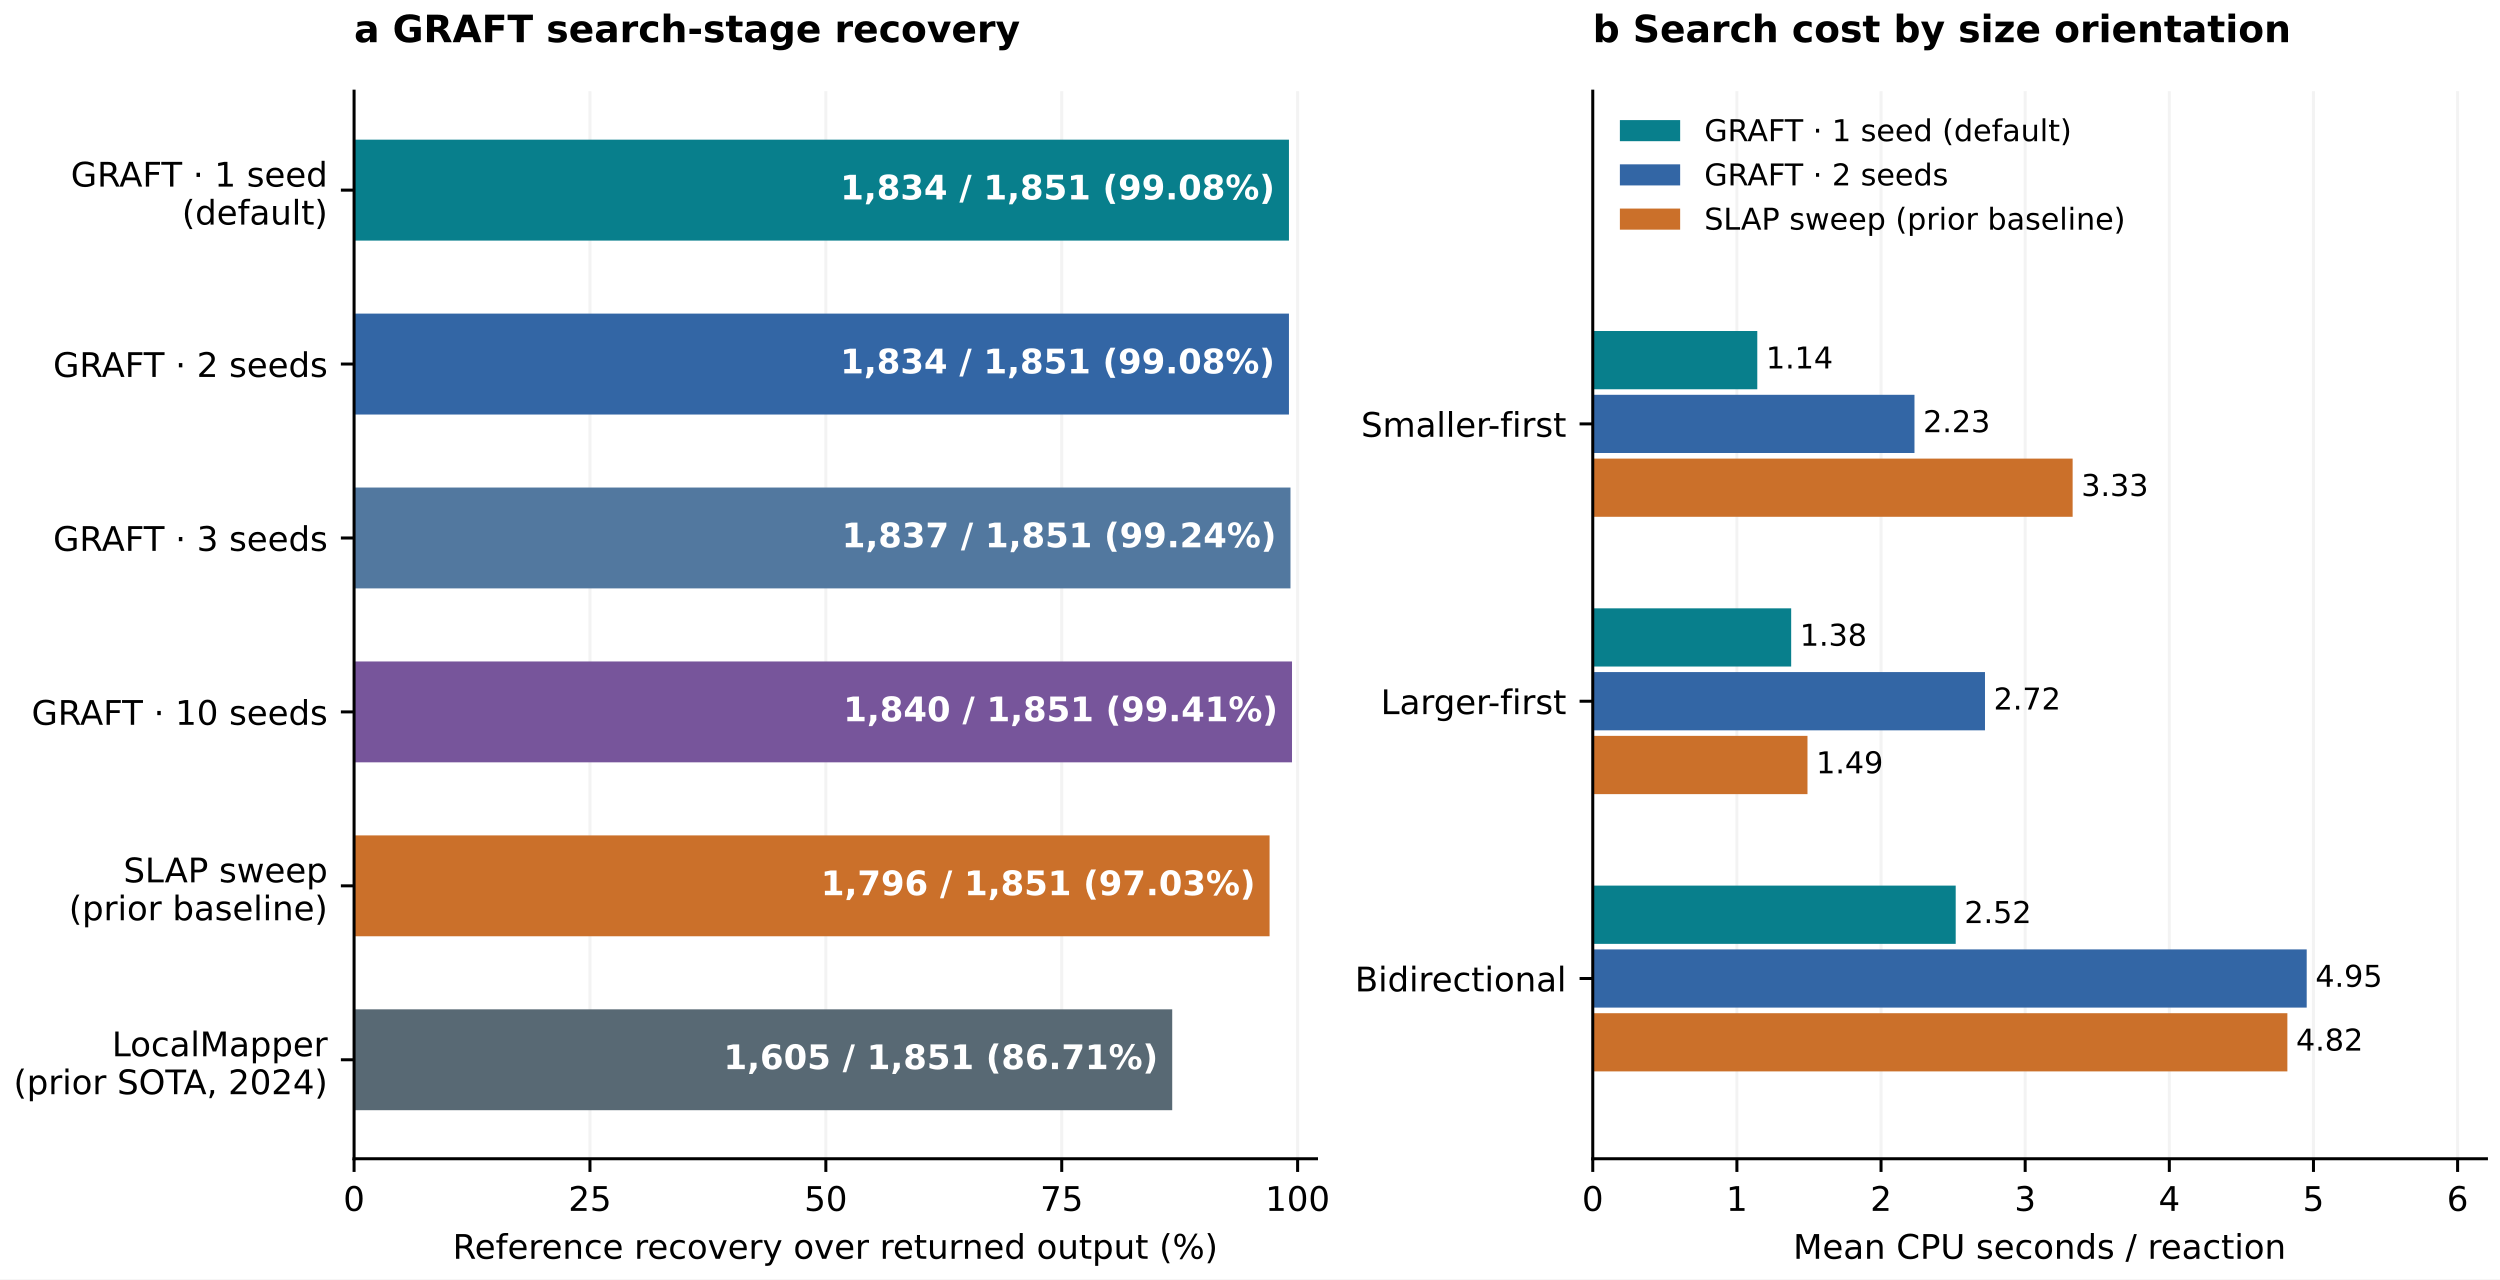
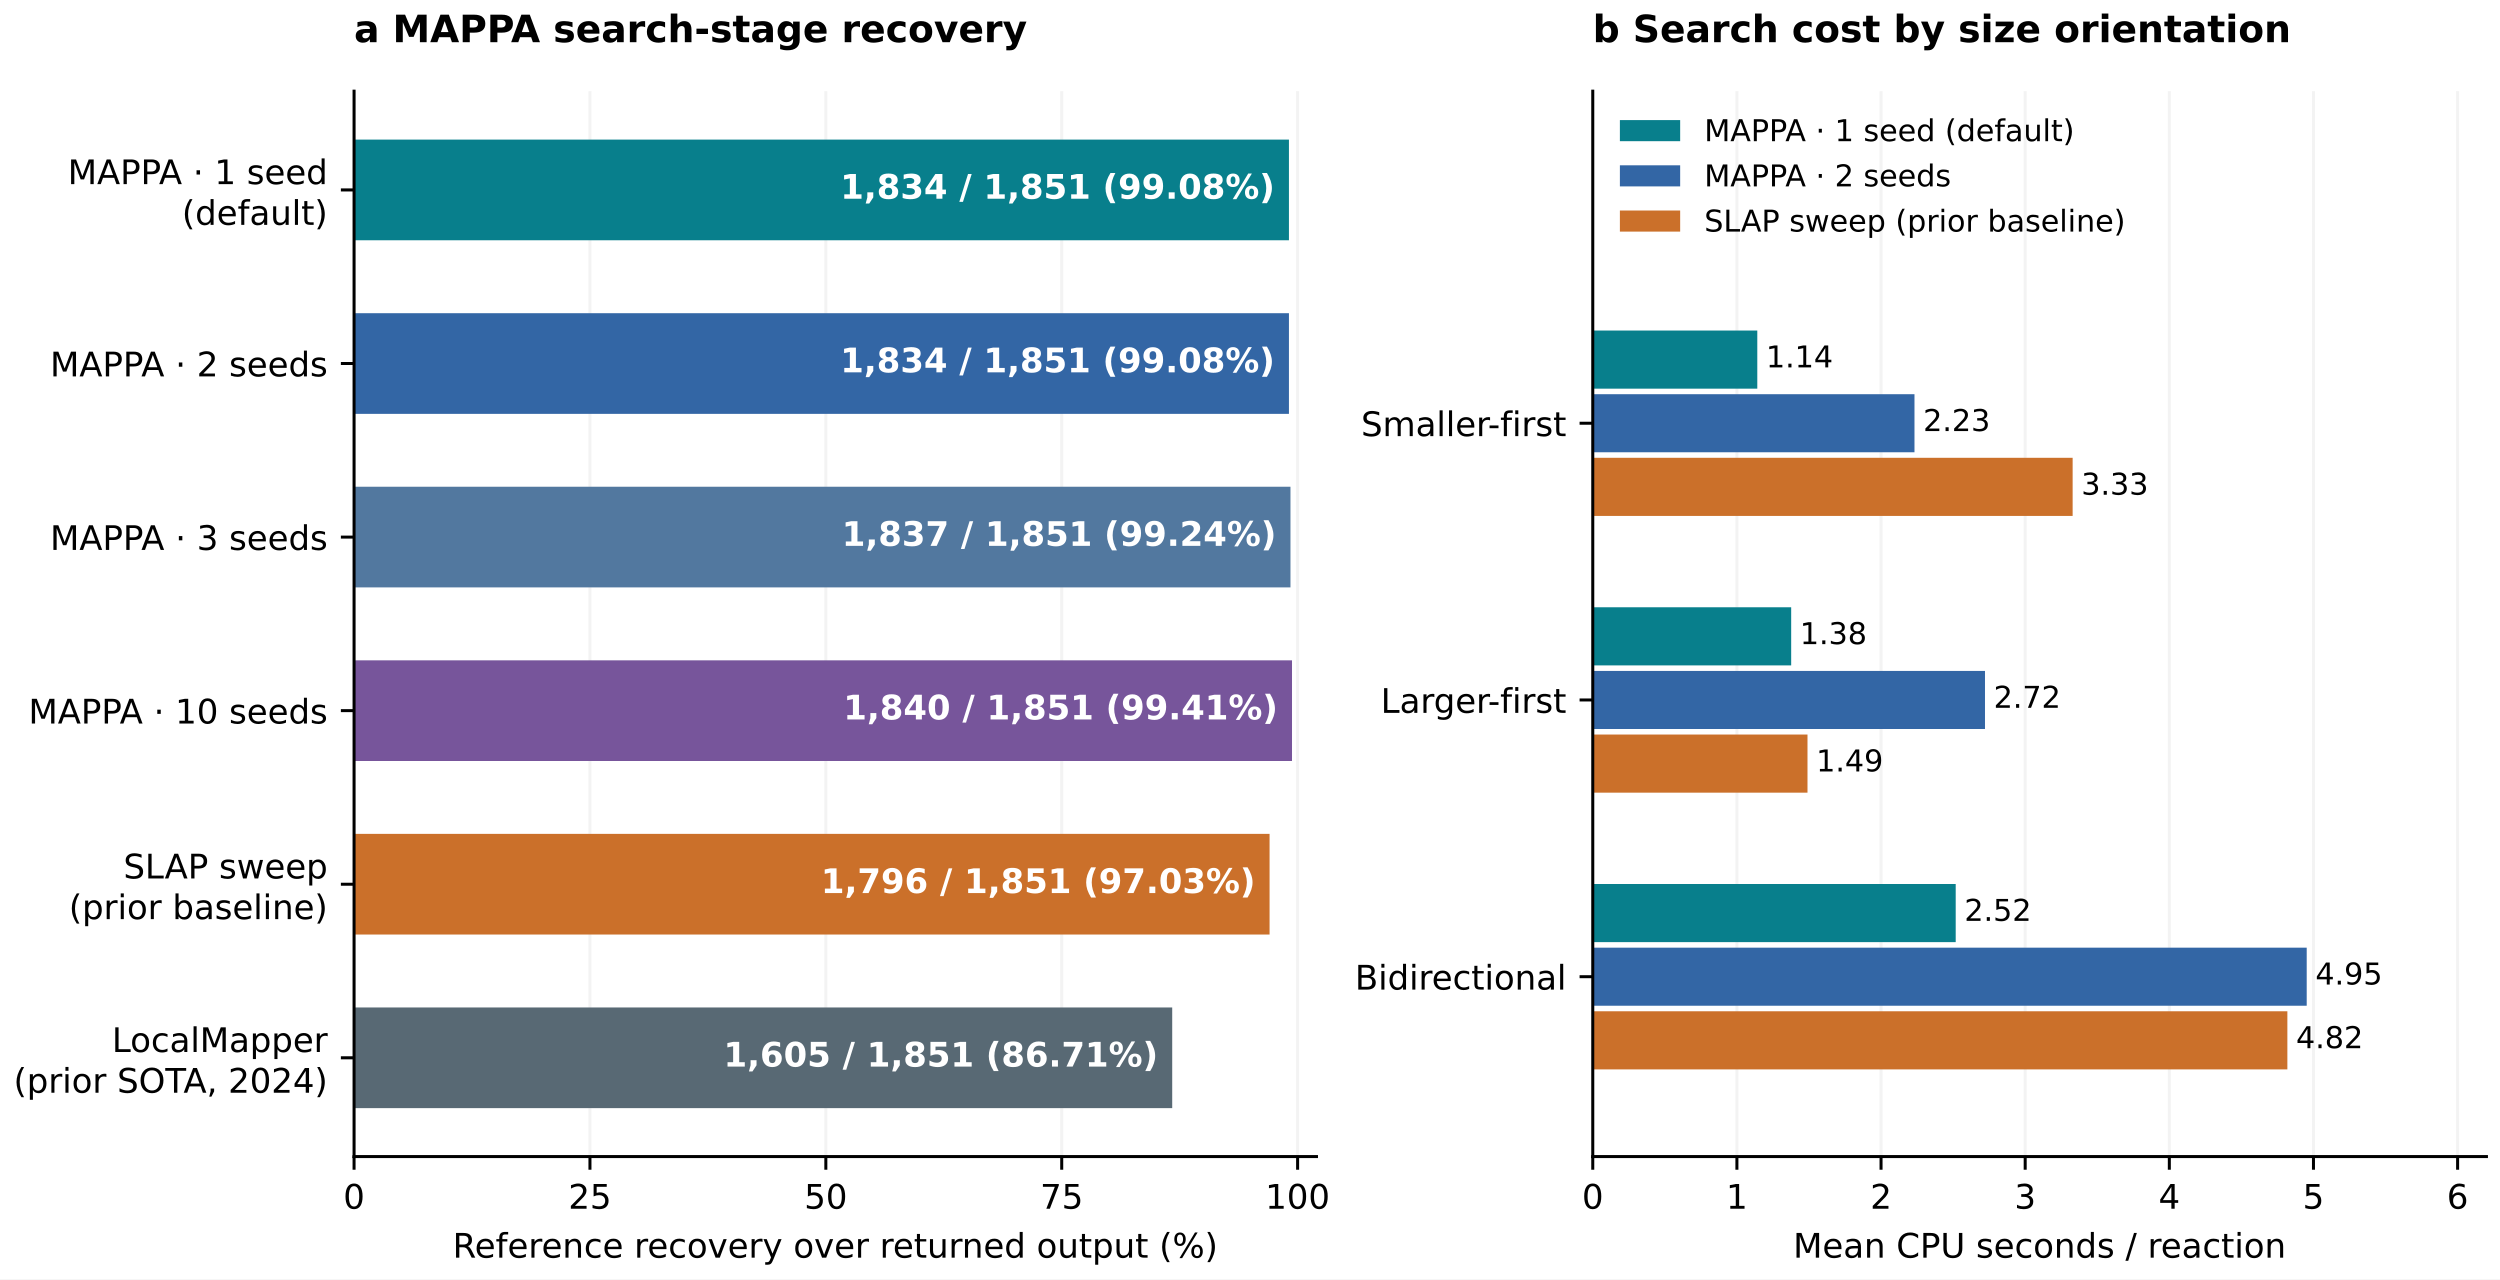
<svg xmlns="http://www.w3.org/2000/svg" xmlns:xlink="http://www.w3.org/1999/xlink" width="663.6pt" height="339.6pt" viewBox="0 0 663.6 339.6" version="1.1">
  <defs>
    <style type="text/css">*{stroke-linejoin: round; stroke-linecap: butt}</style>
  </defs>
  <g id="figure_1">
    <g id="patch_1">
      <path d="M 0 339.6  L 663.6 339.6  L 663.6 0  L 0 0  z " style="fill: #ffffff" />
    </g>
    <g id="axes_1">
      <g id="patch_2">
-         <path d="M 93.984 307.579  L 349.449 307.579  L 349.449 24.198  L 93.984 24.198  z " style="fill: #ffffff" />
+         <path d="M 93.982 306.999  L 349.447 306.999  L 349.447 24.198  L 93.982 24.198  z " style="fill: #ffffff" />
      </g>
      <g id="matplotlib.axis_1">
        <g id="xtick_1">
          <g id="line2d_1">
-             <path d="M 93.984 307.579  L 93.984 24.198  " clip-path="url(#pb9f1f904bf)" style="fill: none; stroke: #b0b0b0; stroke-opacity: 0.15; stroke-width: 0.8; stroke-linecap: square" />
+             <path d="M 93.982 306.999  L 93.982 24.198  " clip-path="url(#pe534d73c0d)" style="fill: none; stroke: #b0b0b0; stroke-opacity: 0.15; stroke-width: 0.8; stroke-linecap: square" />
          </g>
          <g id="line2d_2">
            <defs>
-               <path id="m9e45f5fc6f" d="M 0 0  L 0 3.5  " style="stroke: #000000; stroke-width: 0.8" />
+               <path id="m4f00d052ff" d="M 0 0  L 0 3.5  " style="stroke: #000000; stroke-width: 0.8" />
            </defs>
            <g>
-               <use xlink:href="#m9e45f5fc6f" x="93.984" y="307.579" style="stroke: #000000; stroke-width: 0.8" />
+               <use xlink:href="#m4f00d052ff" x="93.982" y="306.999" style="stroke: #000000; stroke-width: 0.8" />
            </g>
          </g>
          <g id="text_1">
-             <text style="font-size: 9px; font-family: 'DejaVu Sans'; text-anchor: middle" x="93.984" y="321.417" transform="rotate(-0 93.98359 321.4175)">0</text>
+             <text style="font-size: 9px; font-family: 'DejaVu Sans'; text-anchor: middle" x="93.982" y="320.837" transform="rotate(-0 93.98219 320.8367)">0</text>
          </g>
        </g>
        <g id="xtick_2">
          <g id="line2d_3">
-             <path d="M 156.598 307.579  L 156.598 24.198  " clip-path="url(#pb9f1f904bf)" style="fill: none; stroke: #b0b0b0; stroke-opacity: 0.15; stroke-width: 0.8; stroke-linecap: square" />
+             <path d="M 156.596 306.999  L 156.596 24.198  " clip-path="url(#pe534d73c0d)" style="fill: none; stroke: #b0b0b0; stroke-opacity: 0.15; stroke-width: 0.8; stroke-linecap: square" />
          </g>
          <g id="line2d_4">
            <g>
-               <use xlink:href="#m9e45f5fc6f" x="156.598" y="307.579" style="stroke: #000000; stroke-width: 0.8" />
+               <use xlink:href="#m4f00d052ff" x="156.596" y="306.999" style="stroke: #000000; stroke-width: 0.8" />
            </g>
          </g>
          <g id="text_2">
-             <text style="font-size: 9px; font-family: 'DejaVu Sans'; text-anchor: middle" x="156.598" y="321.417" transform="rotate(-0 156.5978 321.4175)">25</text>
+             <text style="font-size: 9px; font-family: 'DejaVu Sans'; text-anchor: middle" x="156.596" y="320.837" transform="rotate(-0 156.596 320.8367)">25</text>
          </g>
        </g>
        <g id="xtick_3">
          <g id="line2d_5">
-             <path d="M 219.212 307.579  L 219.212 24.198  " clip-path="url(#pb9f1f904bf)" style="fill: none; stroke: #b0b0b0; stroke-opacity: 0.15; stroke-width: 0.8; stroke-linecap: square" />
+             <path d="M 219.21 306.999  L 219.21 24.198  " clip-path="url(#pe534d73c0d)" style="fill: none; stroke: #b0b0b0; stroke-opacity: 0.15; stroke-width: 0.8; stroke-linecap: square" />
          </g>
          <g id="line2d_6">
            <g>
-               <use xlink:href="#m9e45f5fc6f" x="219.212" y="307.579" style="stroke: #000000; stroke-width: 0.8" />
+               <use xlink:href="#m4f00d052ff" x="219.21" y="306.999" style="stroke: #000000; stroke-width: 0.8" />
            </g>
          </g>
          <g id="text_3">
-             <text style="font-size: 9px; font-family: 'DejaVu Sans'; text-anchor: middle" x="219.212" y="321.417" transform="rotate(-0 219.2119 321.4175)">50</text>
+             <text style="font-size: 9px; font-family: 'DejaVu Sans'; text-anchor: middle" x="219.21" y="320.837" transform="rotate(-0 219.2098 320.8367)">50</text>
          </g>
        </g>
        <g id="xtick_4">
          <g id="line2d_7">
-             <path d="M 281.826 307.579  L 281.826 24.198  " clip-path="url(#pb9f1f904bf)" style="fill: none; stroke: #b0b0b0; stroke-opacity: 0.15; stroke-width: 0.8; stroke-linecap: square" />
+             <path d="M 281.824 306.999  L 281.824 24.198  " clip-path="url(#pe534d73c0d)" style="fill: none; stroke: #b0b0b0; stroke-opacity: 0.15; stroke-width: 0.8; stroke-linecap: square" />
          </g>
          <g id="line2d_8">
            <g>
-               <use xlink:href="#m9e45f5fc6f" x="281.826" y="307.579" style="stroke: #000000; stroke-width: 0.8" />
+               <use xlink:href="#m4f00d052ff" x="281.824" y="306.999" style="stroke: #000000; stroke-width: 0.8" />
            </g>
          </g>
          <g id="text_4">
-             <text style="font-size: 9px; font-family: 'DejaVu Sans'; text-anchor: middle" x="281.826" y="321.417" transform="rotate(-0 281.8261 321.4175)">75</text>
+             <text style="font-size: 9px; font-family: 'DejaVu Sans'; text-anchor: middle" x="281.824" y="320.837" transform="rotate(-0 281.8236 320.8367)">75</text>
          </g>
        </g>
        <g id="xtick_5">
          <g id="line2d_9">
-             <path d="M 344.44 307.579  L 344.44 24.198  " clip-path="url(#pb9f1f904bf)" style="fill: none; stroke: #b0b0b0; stroke-opacity: 0.15; stroke-width: 0.8; stroke-linecap: square" />
+             <path d="M 344.437 306.999  L 344.437 24.198  " clip-path="url(#pe534d73c0d)" style="fill: none; stroke: #b0b0b0; stroke-opacity: 0.15; stroke-width: 0.8; stroke-linecap: square" />
          </g>
          <g id="line2d_10">
            <g>
-               <use xlink:href="#m9e45f5fc6f" x="344.44" y="307.579" style="stroke: #000000; stroke-width: 0.8" />
+               <use xlink:href="#m4f00d052ff" x="344.437" y="306.999" style="stroke: #000000; stroke-width: 0.8" />
            </g>
          </g>
          <g id="text_5">
-             <text style="font-size: 9px; font-family: 'DejaVu Sans'; text-anchor: middle" x="344.44" y="321.417" transform="rotate(-0 344.4403 321.4175)">100</text>
+             <text style="font-size: 9px; font-family: 'DejaVu Sans'; text-anchor: middle" x="344.437" y="320.837" transform="rotate(-0 344.4374 320.8367)">100</text>
          </g>
        </g>
        <g id="text_6">
-           <text style="font-size: 9px; font-family: 'DejaVu Sans'; text-anchor: middle" x="221.716" y="334.128" transform="rotate(-0 221.7165 334.1278)">Reference recovery over returned output (%)</text>
+           <text style="font-size: 9px; font-family: 'DejaVu Sans'; text-anchor: middle" x="221.714" y="333.837" transform="rotate(-0 221.7143 333.8374)">Reference recovery over returned output (%)</text>
        </g>
      </g>
      <g id="matplotlib.axis_2">
        <g id="ytick_1">
          <g id="line2d_11">
            <defs>
-               <path id="m865a4f8ef5" d="M 0 0  L -3.5 0  " style="stroke: #000000; stroke-width: 0.8" />
+               <path id="m8e07fd3a15" d="M 0 0  L -3.5 0  " style="stroke: #000000; stroke-width: 0.8" />
            </defs>
            <g>
-               <use xlink:href="#m865a4f8ef5" x="93.984" y="50.468" style="stroke: #000000; stroke-width: 0.8" />
+               <use xlink:href="#m8e07fd3a15" x="93.982" y="50.414" style="stroke: #000000; stroke-width: 0.8" />
            </g>
          </g>
          <g id="text_7">
-             <text style="font-size: 9px; font-family: 'DejaVu Sans'" transform="translate(18.79875 49.53229)">GRAFT · 1 seed</text>
-             <text style="font-size: 9px; font-family: 'DejaVu Sans'" transform="translate(48.29344 59.61032)">(default)</text>
+             <text style="font-size: 9px; font-family: 'DejaVu Sans'" transform="translate(17.98031 48.88288)">MAPPA · 1 seed</text>
+             <text style="font-size: 9px; font-family: 'DejaVu Sans'" transform="translate(48.29203 59.68534)">(default)</text>
          </g>
        </g>
        <g id="ytick_2">
          <g id="line2d_12">
            <g>
-               <use xlink:href="#m865a4f8ef5" x="93.984" y="96.636" style="stroke: #000000; stroke-width: 0.8" />
+               <use xlink:href="#m8e07fd3a15" x="93.982" y="96.488" style="stroke: #000000; stroke-width: 0.8" />
            </g>
          </g>
          <g id="text_8">
-             <text style="font-size: 9px; font-family: 'DejaVu Sans'; text-anchor: end" x="86.984" y="100.056" transform="rotate(-0 86.98359 100.0557)">GRAFT · 2 seeds</text>
+             <text style="font-size: 9px; font-family: 'DejaVu Sans'; text-anchor: end" x="86.982" y="99.907" transform="rotate(-0 86.98219 99.90737)">MAPPA · 2 seeds</text>
          </g>
        </g>
        <g id="ytick_3">
          <g id="line2d_13">
            <g>
-               <use xlink:href="#m865a4f8ef5" x="93.984" y="142.805" style="stroke: #000000; stroke-width: 0.8" />
+               <use xlink:href="#m8e07fd3a15" x="93.982" y="142.562" style="stroke: #000000; stroke-width: 0.8" />
            </g>
          </g>
          <g id="text_9">
-             <text style="font-size: 9px; font-family: 'DejaVu Sans'; text-anchor: end" x="86.984" y="146.224" transform="rotate(-0 86.98359 146.2239)">GRAFT · 3 seeds</text>
+             <text style="font-size: 9px; font-family: 'DejaVu Sans'; text-anchor: end" x="86.982" y="145.981" transform="rotate(-0 86.98219 145.9811)">MAPPA · 3 seeds</text>
          </g>
        </g>
        <g id="ytick_4">
          <g id="line2d_14">
            <g>
-               <use xlink:href="#m865a4f8ef5" x="93.984" y="188.973" style="stroke: #000000; stroke-width: 0.8" />
+               <use xlink:href="#m8e07fd3a15" x="93.982" y="188.635" style="stroke: #000000; stroke-width: 0.8" />
            </g>
          </g>
          <g id="text_10">
-             <text style="font-size: 9px; font-family: 'DejaVu Sans'; text-anchor: end" x="86.984" y="192.392" transform="rotate(-0 86.98359 192.3921)">GRAFT · 10 seeds</text>
+             <text style="font-size: 9px; font-family: 'DejaVu Sans'; text-anchor: end" x="86.982" y="192.055" transform="rotate(-0 86.98219 192.0548)">MAPPA · 10 seeds</text>
          </g>
        </g>
        <g id="ytick_5">
          <g id="line2d_15">
            <g>
-               <use xlink:href="#m865a4f8ef5" x="93.984" y="235.141" style="stroke: #000000; stroke-width: 0.8" />
+               <use xlink:href="#m8e07fd3a15" x="93.982" y="234.709" style="stroke: #000000; stroke-width: 0.8" />
            </g>
          </g>
          <g id="text_11">
-             <text style="font-size: 9px; font-family: 'DejaVu Sans'" transform="translate(32.77125 234.2051)">SLAP sweep</text>
-             <text style="font-size: 9px; font-family: 'DejaVu Sans'" transform="translate(18.28266 244.2831)">(prior baseline)</text>
+             <text style="font-size: 9px; font-family: 'DejaVu Sans'" transform="translate(32.76562 233.1773)">SLAP sweep</text>
+             <text style="font-size: 9px; font-family: 'DejaVu Sans'" transform="translate(18.28125 243.9798)">(prior baseline)</text>
          </g>
        </g>
        <g id="ytick_6">
          <g id="line2d_16">
            <g>
-               <use xlink:href="#m865a4f8ef5" x="93.984" y="281.309" style="stroke: #000000; stroke-width: 0.8" />
+               <use xlink:href="#m8e07fd3a15" x="93.982" y="280.783" style="stroke: #000000; stroke-width: 0.8" />
            </g>
          </g>
          <g id="text_12">
-             <text style="font-size: 9px; font-family: 'DejaVu Sans'" transform="translate(29.70984 280.3733)">LocalMapper</text>
-             <text style="font-size: 9px; font-family: 'DejaVu Sans'" transform="translate(3.6 290.4514)">(prior SOTA, 2024)</text>
+             <text style="font-size: 9px; font-family: 'DejaVu Sans'" transform="translate(29.70844 279.2514)">LocalMapper</text>
+             <text style="font-size: 9px; font-family: 'DejaVu Sans'" transform="translate(3.6 290.0538)">(prior SOTA, 2024)</text>
          </g>
        </g>
      </g>
      <g id="patch_3">
-         <path d="M 93.984 37.079  L 342.14 37.079  L 342.14 63.857  L 93.984 63.857  z " clip-path="url(#pb9f1f904bf)" style="fill: #087f8c" />
+         <path d="M 93.982 37.053  L 342.137 37.053  L 342.137 63.776  L 93.982 63.776  z " clip-path="url(#pe534d73c0d)" style="fill: #087f8c" />
      </g>
      <g id="patch_4">
-         <path d="M 93.984 83.248  L 342.14 83.248  L 342.14 110.025  L 93.984 110.025  z " clip-path="url(#pb9f1f904bf)" style="fill: #3366a5" />
+         <path d="M 93.982 83.127  L 342.137 83.127  L 342.137 109.849  L 93.982 109.849  z " clip-path="url(#pe534d73c0d)" style="fill: #3366a5" />
      </g>
      <g id="patch_5">
-         <path d="M 93.984 129.416  L 342.546 129.416  L 342.546 156.193  L 93.984 156.193  z " clip-path="url(#pb9f1f904bf)" style="fill: #52789f" />
+         <path d="M 93.982 129.2  L 342.543 129.2  L 342.543 155.923  L 93.982 155.923  z " clip-path="url(#pe534d73c0d)" style="fill: #52789f" />
      </g>
      <g id="patch_6">
-         <path d="M 93.984 175.584  L 342.952 175.584  L 342.952 202.362  L 93.984 202.362  z " clip-path="url(#pb9f1f904bf)" style="fill: #77559b" />
+         <path d="M 93.982 175.274  L 342.949 175.274  L 342.949 201.997  L 93.982 201.997  z " clip-path="url(#pe534d73c0d)" style="fill: #77559b" />
      </g>
      <g id="patch_7">
-         <path d="M 93.984 221.752  L 336.998 221.752  L 336.998 248.53  L 93.984 248.53  z " clip-path="url(#pb9f1f904bf)" style="fill: #cb702a" />
+         <path d="M 93.982 221.348  L 336.995 221.348  L 336.995 248.071  L 93.982 248.071  z " clip-path="url(#pe534d73c0d)" style="fill: #cb702a" />
      </g>
      <g id="patch_8">
-         <path d="M 93.984 267.92  L 311.154 267.92  L 311.154 294.698  L 93.984 294.698  z " clip-path="url(#pb9f1f904bf)" style="fill: #586974" />
+         <path d="M 93.982 267.422  L 311.152 267.422  L 311.152 294.144  L 93.982 294.144  z " clip-path="url(#pe534d73c0d)" style="fill: #586974" />
      </g>
      <g id="patch_9">
-         <path d="M 93.984 307.579  L 93.984 24.198  " style="fill: none; stroke: #000000; stroke-width: 0.8; stroke-linejoin: miter; stroke-linecap: square" />
+         <path d="M 93.982 306.999  L 93.982 24.198  " style="fill: none; stroke: #000000; stroke-width: 0.8; stroke-linejoin: miter; stroke-linecap: square" />
      </g>
      <g id="patch_10">
-         <path d="M 93.984 307.579  L 349.449 307.579  " style="fill: none; stroke: #000000; stroke-width: 0.8; stroke-linejoin: miter; stroke-linecap: square" />
+         <path d="M 93.982 306.999  L 349.447 306.999  " style="fill: none; stroke: #000000; stroke-width: 0.8; stroke-linejoin: miter; stroke-linecap: square" />
      </g>
      <g id="text_13">
-         <text style="font-weight: 700; font-size: 9px; font-family: 'DejaVu Sans'; text-anchor: end; fill: #ffffff" x="338.383" y="52.952" transform="rotate(-0 338.3832 52.95159)">1,834 / 1,851  (99.08%)</text>
+         <text style="font-weight: 700; font-size: 9px; font-family: 'DejaVu Sans'; text-anchor: end; fill: #ffffff" x="338.38" y="52.752" transform="rotate(-0 338.3803 52.75226)">1,834 / 1,851  (99.08%)</text>
      </g>
      <g id="text_14">
-         <text style="font-weight: 700; font-size: 9px; font-family: 'DejaVu Sans'; text-anchor: end; fill: #ffffff" x="338.383" y="99.12" transform="rotate(-0 338.3832 99.11979)">1,834 / 1,851  (99.08%)</text>
+         <text style="font-weight: 700; font-size: 9px; font-family: 'DejaVu Sans'; text-anchor: end; fill: #ffffff" x="338.38" y="98.826" transform="rotate(-0 338.3803 98.82597)">1,834 / 1,851  (99.08%)</text>
      </g>
      <g id="text_15">
-         <text style="font-weight: 700; font-size: 9px; font-family: 'DejaVu Sans'; text-anchor: end; fill: #ffffff" x="338.789" y="145.288" transform="rotate(-0 338.7891 145.288)">1,837 / 1,851  (99.24%)</text>
+         <text style="font-weight: 700; font-size: 9px; font-family: 'DejaVu Sans'; text-anchor: end; fill: #ffffff" x="338.786" y="144.9" transform="rotate(-0 338.7863 144.8997)">1,837 / 1,851  (99.24%)</text>
      </g>
      <g id="text_16">
-         <text style="font-weight: 700; font-size: 9px; font-family: 'DejaVu Sans'; text-anchor: end; fill: #ffffff" x="339.195" y="191.456" transform="rotate(-0 339.195 191.4562)">1,840 / 1,851  (99.41%)</text>
+         <text style="font-weight: 700; font-size: 9px; font-family: 'DejaVu Sans'; text-anchor: end; fill: #ffffff" x="339.192" y="190.973" transform="rotate(-0 339.1922 190.9734)">1,840 / 1,851  (99.41%)</text>
      </g>
      <g id="text_17">
-         <text style="font-weight: 700; font-size: 9px; font-family: 'DejaVu Sans'; text-anchor: end; fill: #ffffff" x="333.241" y="237.624" transform="rotate(-0 333.2414 237.6244)">1,796 / 1,851  (97.03%)</text>
+         <text style="font-weight: 700; font-size: 9px; font-family: 'DejaVu Sans'; text-anchor: end; fill: #ffffff" x="333.239" y="237.047" transform="rotate(-0 333.2386 237.0471)">1,796 / 1,851  (97.03%)</text>
      </g>
      <g id="text_18">
-         <text style="font-weight: 700; font-size: 9px; font-family: 'DejaVu Sans'; text-anchor: end; fill: #ffffff" x="307.397" y="283.793" transform="rotate(-0 307.3974 283.7926)">1,605 / 1,851  (86.71%)</text>
+         <text style="font-weight: 700; font-size: 9px; font-family: 'DejaVu Sans'; text-anchor: end; fill: #ffffff" x="307.395" y="283.121" transform="rotate(-0 307.3948 283.1208)">1,605 / 1,851  (86.71%)</text>
      </g>
      <g id="text_19">
-         <text style="font-weight: 700; font-size: 10px; font-family: 'DejaVu Sans'; text-anchor: start" x="93.984" y="11.198" transform="rotate(-0 93.98359 11.19844)">a  GRAFT search-stage recovery</text>
+         <text style="font-weight: 700; font-size: 10px; font-family: 'DejaVu Sans'; text-anchor: start" x="93.982" y="11.198" transform="rotate(-0 93.98219 11.19844)">a  MAPPA search-stage recovery</text>
      </g>
    </g>
    <g id="axes_2">
      <g id="patch_11">
-         <path d="M 422.781 307.579  L 660 307.579  L 660 24.198  L 422.781 24.198  z " style="fill: #ffffff" />
+         <path d="M 422.783 306.999  L 660 306.999  L 660 24.198  L 422.783 24.198  z " style="fill: #ffffff" />
      </g>
      <g id="matplotlib.axis_3">
        <g id="xtick_6">
          <g id="line2d_17">
-             <path d="M 422.781 307.579  L 422.781 24.198  " clip-path="url(#p6071ead49e)" style="fill: none; stroke: #b0b0b0; stroke-opacity: 0.15; stroke-width: 0.8; stroke-linecap: square" />
+             <path d="M 422.783 306.999  L 422.783 24.198  " clip-path="url(#pcfc9e43b55)" style="fill: none; stroke: #b0b0b0; stroke-opacity: 0.15; stroke-width: 0.8; stroke-linecap: square" />
          </g>
          <g id="line2d_18">
            <g>
-               <use xlink:href="#m9e45f5fc6f" x="422.781" y="307.579" style="stroke: #000000; stroke-width: 0.8" />
+               <use xlink:href="#m4f00d052ff" x="422.783" y="306.999" style="stroke: #000000; stroke-width: 0.8" />
            </g>
          </g>
          <g id="text_20">
-             <text style="font-size: 9px; font-family: 'DejaVu Sans'; text-anchor: middle" x="422.781" y="321.417" transform="rotate(-0 422.7813 321.4175)">0</text>
+             <text style="font-size: 9px; font-family: 'DejaVu Sans'; text-anchor: middle" x="422.783" y="320.837" transform="rotate(-0 422.7826 320.8367)">0</text>
          </g>
        </g>
        <g id="xtick_7">
          <g id="line2d_19">
-             <path d="M 461.042 307.579  L 461.042 24.198  " clip-path="url(#p6071ead49e)" style="fill: none; stroke: #b0b0b0; stroke-opacity: 0.15; stroke-width: 0.8; stroke-linecap: square" />
+             <path d="M 461.043 306.999  L 461.043 24.198  " clip-path="url(#pcfc9e43b55)" style="fill: none; stroke: #b0b0b0; stroke-opacity: 0.15; stroke-width: 0.8; stroke-linecap: square" />
          </g>
          <g id="line2d_20">
            <g>
-               <use xlink:href="#m9e45f5fc6f" x="461.042" y="307.579" style="stroke: #000000; stroke-width: 0.8" />
+               <use xlink:href="#m4f00d052ff" x="461.043" y="306.999" style="stroke: #000000; stroke-width: 0.8" />
            </g>
          </g>
          <g id="text_21">
-             <text style="font-size: 9px; font-family: 'DejaVu Sans'; text-anchor: middle" x="461.042" y="321.417" transform="rotate(-0 461.0423 321.4175)">1</text>
+             <text style="font-size: 9px; font-family: 'DejaVu Sans'; text-anchor: middle" x="461.043" y="320.837" transform="rotate(-0 461.0434 320.8367)">1</text>
          </g>
        </g>
        <g id="xtick_8">
          <g id="line2d_21">
-             <path d="M 499.303 307.579  L 499.303 24.198  " clip-path="url(#p6071ead49e)" style="fill: none; stroke: #b0b0b0; stroke-opacity: 0.15; stroke-width: 0.8; stroke-linecap: square" />
+             <path d="M 499.304 306.999  L 499.304 24.198  " clip-path="url(#pcfc9e43b55)" style="fill: none; stroke: #b0b0b0; stroke-opacity: 0.15; stroke-width: 0.8; stroke-linecap: square" />
          </g>
          <g id="line2d_22">
            <g>
-               <use xlink:href="#m9e45f5fc6f" x="499.303" y="307.579" style="stroke: #000000; stroke-width: 0.8" />
+               <use xlink:href="#m4f00d052ff" x="499.304" y="306.999" style="stroke: #000000; stroke-width: 0.8" />
            </g>
          </g>
          <g id="text_22">
-             <text style="font-size: 9px; font-family: 'DejaVu Sans'; text-anchor: middle" x="499.303" y="321.417" transform="rotate(-0 499.3033 321.4175)">2</text>
+             <text style="font-size: 9px; font-family: 'DejaVu Sans'; text-anchor: middle" x="499.304" y="320.837" transform="rotate(-0 499.3042 320.8367)">2</text>
          </g>
        </g>
        <g id="xtick_9">
          <g id="line2d_23">
-             <path d="M 537.564 307.579  L 537.564 24.198  " clip-path="url(#p6071ead49e)" style="fill: none; stroke: #b0b0b0; stroke-opacity: 0.15; stroke-width: 0.8; stroke-linecap: square" />
+             <path d="M 537.565 306.999  L 537.565 24.198  " clip-path="url(#pcfc9e43b55)" style="fill: none; stroke: #b0b0b0; stroke-opacity: 0.15; stroke-width: 0.8; stroke-linecap: square" />
          </g>
          <g id="line2d_24">
            <g>
-               <use xlink:href="#m9e45f5fc6f" x="537.564" y="307.579" style="stroke: #000000; stroke-width: 0.8" />
+               <use xlink:href="#m4f00d052ff" x="537.565" y="306.999" style="stroke: #000000; stroke-width: 0.8" />
            </g>
          </g>
          <g id="text_23">
-             <text style="font-size: 9px; font-family: 'DejaVu Sans'; text-anchor: middle" x="537.564" y="321.417" transform="rotate(-0 537.5643 321.4175)">3</text>
+             <text style="font-size: 9px; font-family: 'DejaVu Sans'; text-anchor: middle" x="537.565" y="320.837" transform="rotate(-0 537.565 320.8367)">3</text>
          </g>
        </g>
        <g id="xtick_10">
          <g id="line2d_25">
-             <path d="M 575.825 307.579  L 575.825 24.198  " clip-path="url(#p6071ead49e)" style="fill: none; stroke: #b0b0b0; stroke-opacity: 0.15; stroke-width: 0.8; stroke-linecap: square" />
+             <path d="M 575.826 306.999  L 575.826 24.198  " clip-path="url(#pcfc9e43b55)" style="fill: none; stroke: #b0b0b0; stroke-opacity: 0.15; stroke-width: 0.8; stroke-linecap: square" />
          </g>
          <g id="line2d_26">
            <g>
-               <use xlink:href="#m9e45f5fc6f" x="575.825" y="307.579" style="stroke: #000000; stroke-width: 0.8" />
+               <use xlink:href="#m4f00d052ff" x="575.826" y="306.999" style="stroke: #000000; stroke-width: 0.8" />
            </g>
          </g>
          <g id="text_24">
-             <text style="font-size: 9px; font-family: 'DejaVu Sans'; text-anchor: middle" x="575.825" y="321.417" transform="rotate(-0 575.8253 321.4175)">4</text>
+             <text style="font-size: 9px; font-family: 'DejaVu Sans'; text-anchor: middle" x="575.826" y="320.837" transform="rotate(-0 575.8258 320.8367)">4</text>
          </g>
        </g>
        <g id="xtick_11">
          <g id="line2d_27">
-             <path d="M 614.086 307.579  L 614.086 24.198  " clip-path="url(#p6071ead49e)" style="fill: none; stroke: #b0b0b0; stroke-opacity: 0.15; stroke-width: 0.8; stroke-linecap: square" />
+             <path d="M 614.087 306.999  L 614.087 24.198  " clip-path="url(#pcfc9e43b55)" style="fill: none; stroke: #b0b0b0; stroke-opacity: 0.15; stroke-width: 0.8; stroke-linecap: square" />
          </g>
          <g id="line2d_28">
            <g>
-               <use xlink:href="#m9e45f5fc6f" x="614.086" y="307.579" style="stroke: #000000; stroke-width: 0.8" />
+               <use xlink:href="#m4f00d052ff" x="614.087" y="306.999" style="stroke: #000000; stroke-width: 0.8" />
            </g>
          </g>
          <g id="text_25">
-             <text style="font-size: 9px; font-family: 'DejaVu Sans'; text-anchor: middle" x="614.086" y="321.417" transform="rotate(-0 614.0863 321.4175)">5</text>
+             <text style="font-size: 9px; font-family: 'DejaVu Sans'; text-anchor: middle" x="614.087" y="320.837" transform="rotate(-0 614.0866 320.8367)">5</text>
          </g>
        </g>
        <g id="xtick_12">
          <g id="line2d_29">
-             <path d="M 652.347 307.579  L 652.347 24.198  " clip-path="url(#p6071ead49e)" style="fill: none; stroke: #b0b0b0; stroke-opacity: 0.15; stroke-width: 0.8; stroke-linecap: square" />
+             <path d="M 652.347 306.999  L 652.347 24.198  " clip-path="url(#pcfc9e43b55)" style="fill: none; stroke: #b0b0b0; stroke-opacity: 0.15; stroke-width: 0.8; stroke-linecap: square" />
          </g>
          <g id="line2d_30">
            <g>
-               <use xlink:href="#m9e45f5fc6f" x="652.347" y="307.579" style="stroke: #000000; stroke-width: 0.8" />
+               <use xlink:href="#m4f00d052ff" x="652.347" y="306.999" style="stroke: #000000; stroke-width: 0.8" />
            </g>
          </g>
          <g id="text_26">
-             <text style="font-size: 9px; font-family: 'DejaVu Sans'; text-anchor: middle" x="652.347" y="321.417" transform="rotate(-0 652.3473 321.4175)">6</text>
+             <text style="font-size: 9px; font-family: 'DejaVu Sans'; text-anchor: middle" x="652.347" y="320.837" transform="rotate(-0 652.3474 320.8367)">6</text>
          </g>
        </g>
        <g id="text_27">
-           <text style="font-size: 9px; font-family: 'DejaVu Sans'; text-anchor: middle" x="541.39" y="334.128" transform="rotate(-0 541.3904 334.1278)">Mean CPU seconds / reaction</text>
+           <text style="font-size: 9px; font-family: 'DejaVu Sans'; text-anchor: middle" x="541.391" y="333.837" transform="rotate(-0 541.3911 333.8374)">Mean CPU seconds / reaction</text>
        </g>
      </g>
      <g id="matplotlib.axis_4">
        <g id="ytick_7">
          <g id="line2d_31">
            <g>
-               <use xlink:href="#m865a4f8ef5" x="422.781" y="112.525" style="stroke: #000000; stroke-width: 0.8" />
+               <use xlink:href="#m8e07fd3a15" x="422.783" y="112.344" style="stroke: #000000; stroke-width: 0.8" />
            </g>
          </g>
          <g id="text_28">
-             <text style="font-size: 9px; font-family: 'DejaVu Sans'; text-anchor: end" x="415.781" y="115.944" transform="rotate(-0 415.7813 115.9441)">Smaller-first</text>
+             <text style="font-size: 9px; font-family: 'DejaVu Sans'; text-anchor: end" x="415.783" y="115.763" transform="rotate(-0 415.7826 115.7633)">Smaller-first</text>
          </g>
        </g>
        <g id="ytick_8">
          <g id="line2d_32">
            <g>
-               <use xlink:href="#m865a4f8ef5" x="422.781" y="186.13" style="stroke: #000000; stroke-width: 0.8" />
+               <use xlink:href="#m8e07fd3a15" x="422.783" y="185.799" style="stroke: #000000; stroke-width: 0.8" />
            </g>
          </g>
          <g id="text_29">
-             <text style="font-size: 9px; font-family: 'DejaVu Sans'; text-anchor: end" x="415.781" y="189.549" transform="rotate(-0 415.7813 189.5494)">Larger-first</text>
+             <text style="font-size: 9px; font-family: 'DejaVu Sans'; text-anchor: end" x="415.783" y="189.218" transform="rotate(-0 415.7826 189.218)">Larger-first</text>
          </g>
        </g>
        <g id="ytick_9">
          <g id="line2d_33">
            <g>
-               <use xlink:href="#m865a4f8ef5" x="422.781" y="259.735" style="stroke: #000000; stroke-width: 0.8" />
+               <use xlink:href="#m8e07fd3a15" x="422.783" y="259.253" style="stroke: #000000; stroke-width: 0.8" />
            </g>
          </g>
          <g id="text_30">
-             <text style="font-size: 9px; font-family: 'DejaVu Sans'; text-anchor: end" x="415.781" y="263.155" transform="rotate(-0 415.7813 263.1547)">Bidirectional</text>
+             <text style="font-size: 9px; font-family: 'DejaVu Sans'; text-anchor: end" x="415.783" y="262.673" transform="rotate(-0 415.7826 262.6726)">Bidirectional</text>
          </g>
        </g>
      </g>
      <g id="patch_12">
-         <path d="M 422.781 87.867  L 466.455 87.867  L 466.455 103.324  L 422.781 103.324  z " clip-path="url(#p6071ead49e)" style="fill: #087f8c" />
+         <path d="M 422.783 87.737  L 466.456 87.737  L 466.456 103.162  L 422.783 103.162  z " clip-path="url(#pcfc9e43b55)" style="fill: #087f8c" />
      </g>
      <g id="patch_13">
-         <path d="M 422.781 161.472  L 475.449 161.472  L 475.449 176.929  L 422.781 176.929  z " clip-path="url(#p6071ead49e)" style="fill: #087f8c" />
+         <path d="M 422.783 161.191  L 475.45 161.191  L 475.45 176.617  L 422.783 176.617  z " clip-path="url(#pcfc9e43b55)" style="fill: #087f8c" />
      </g>
      <g id="patch_14">
-         <path d="M 422.781 235.078  L 519.123 235.078  L 519.123 250.535  L 422.781 250.535  z " clip-path="url(#p6071ead49e)" style="fill: #087f8c" />
+         <path d="M 422.783 234.646  L 519.123 234.646  L 519.123 250.071  L 422.783 250.071  z " clip-path="url(#pcfc9e43b55)" style="fill: #087f8c" />
      </g>
      <g id="patch_15">
-         <path d="M 422.781 104.796  L 508.179 104.796  L 508.179 120.253  L 422.781 120.253  z " clip-path="url(#p6071ead49e)" style="fill: #3366a5" />
+         <path d="M 422.783 104.631  L 508.18 104.631  L 508.18 120.057  L 422.783 120.057  z " clip-path="url(#pcfc9e43b55)" style="fill: #3366a5" />
      </g>
      <g id="patch_16">
-         <path d="M 422.781 178.402  L 526.895 178.402  L 526.895 193.859  L 422.781 193.859  z " clip-path="url(#p6071ead49e)" style="fill: #3366a5" />
+         <path d="M 422.783 178.086  L 526.896 178.086  L 526.896 193.511  L 422.783 193.511  z " clip-path="url(#pcfc9e43b55)" style="fill: #3366a5" />
      </g>
      <g id="patch_17">
-         <path d="M 422.781 252.007  L 612.292 252.007  L 612.292 267.464  L 422.781 267.464  z " clip-path="url(#p6071ead49e)" style="fill: #3366a5" />
+         <path d="M 422.783 251.541  L 612.293 251.541  L 612.293 266.966  L 422.783 266.966  z " clip-path="url(#pcfc9e43b55)" style="fill: #3366a5" />
      </g>
      <g id="patch_18">
-         <path d="M 422.781 121.725  L 550.161 121.725  L 550.161 137.183  L 422.781 137.183  z " clip-path="url(#p6071ead49e)" style="fill: #cb702a" />
+         <path d="M 422.783 121.526  L 550.162 121.526  L 550.162 136.951  L 422.783 136.951  z " clip-path="url(#pcfc9e43b55)" style="fill: #cb702a" />
      </g>
      <g id="patch_19">
-         <path d="M 422.781 195.331  L 479.78 195.331  L 479.78 210.788  L 422.781 210.788  z " clip-path="url(#p6071ead49e)" style="fill: #cb702a" />
+         <path d="M 422.783 194.98  L 479.781 194.98  L 479.781 210.406  L 422.783 210.406  z " clip-path="url(#pcfc9e43b55)" style="fill: #cb702a" />
      </g>
      <g id="patch_20">
-         <path d="M 422.781 268.936  L 607.16 268.936  L 607.16 284.393  L 422.781 284.393  z " clip-path="url(#p6071ead49e)" style="fill: #cb702a" />
+         <path d="M 422.783 268.435  L 607.16 268.435  L 607.16 283.861  L 422.783 283.861  z " clip-path="url(#pcfc9e43b55)" style="fill: #cb702a" />
      </g>
      <g id="patch_21">
-         <path d="M 422.781 307.579  L 422.781 24.198  " style="fill: none; stroke: #000000; stroke-width: 0.8; stroke-linejoin: miter; stroke-linecap: square" />
+         <path d="M 422.783 306.999  L 422.783 24.198  " style="fill: none; stroke: #000000; stroke-width: 0.8; stroke-linejoin: miter; stroke-linecap: square" />
      </g>
      <g id="patch_22">
-         <path d="M 422.781 307.579  L 660 307.579  " style="fill: none; stroke: #000000; stroke-width: 0.8; stroke-linejoin: miter; stroke-linecap: square" />
+         <path d="M 422.783 306.999  L 660 306.999  " style="fill: none; stroke: #000000; stroke-width: 0.8; stroke-linejoin: miter; stroke-linecap: square" />
      </g>
      <g id="text_31">
-         <text style="font-size: 8px; font-family: 'DejaVu Sans'; text-anchor: start" x="468.75" y="97.803" transform="rotate(-0 468.7502 97.80309)">1.14</text>
+         <text style="font-size: 8px; font-family: 'DejaVu Sans'; text-anchor: start" x="468.751" y="97.528" transform="rotate(-0 468.7513 97.52757)">1.14</text>
      </g>
      <g id="text_32">
-         <text style="font-size: 8px; font-family: 'DejaVu Sans'; text-anchor: start" x="477.745" y="171.408" transform="rotate(-0 477.745 171.4084)">1.38</text>
+         <text style="font-size: 8px; font-family: 'DejaVu Sans'; text-anchor: start" x="477.746" y="170.982" transform="rotate(-0 477.7461 170.9822)">1.38</text>
      </g>
      <g id="text_33">
-         <text style="font-size: 8px; font-family: 'DejaVu Sans'; text-anchor: start" x="521.418" y="245.014" transform="rotate(-0 521.4183 245.0137)">2.52</text>
+         <text style="font-size: 8px; font-family: 'DejaVu Sans'; text-anchor: start" x="521.419" y="244.437" transform="rotate(-0 521.4191 244.4369)">2.52</text>
      </g>
      <g id="text_34">
-         <text style="font-size: 8px; font-family: 'DejaVu Sans'; text-anchor: start" x="510.474" y="114.732" transform="rotate(-0 510.4745 114.7323)">2.23</text>
+         <text style="font-size: 8px; font-family: 'DejaVu Sans'; text-anchor: start" x="510.475" y="114.422" transform="rotate(-0 510.4753 114.4221)">2.23</text>
      </g>
      <g id="text_35">
-         <text style="font-size: 8px; font-family: 'DejaVu Sans'; text-anchor: start" x="529.191" y="188.338" transform="rotate(-0 529.1905 188.3376)">2.72</text>
+         <text style="font-size: 8px; font-family: 'DejaVu Sans'; text-anchor: start" x="529.191" y="187.877" transform="rotate(-0 529.1913 187.8768)">2.72</text>
      </g>
      <g id="text_36">
-         <text style="font-size: 8px; font-family: 'DejaVu Sans'; text-anchor: start" x="614.588" y="261.943" transform="rotate(-0 614.5881 261.9429)">4.95</text>
+         <text style="font-size: 8px; font-family: 'DejaVu Sans'; text-anchor: start" x="614.588" y="261.331" transform="rotate(-0 614.5883 261.3314)">4.95</text>
      </g>
      <g id="text_37">
-         <text style="font-size: 8px; font-family: 'DejaVu Sans'; text-anchor: start" x="552.457" y="131.662" transform="rotate(-0 552.4567 131.6615)">3.33</text>
+         <text style="font-size: 8px; font-family: 'DejaVu Sans'; text-anchor: start" x="552.457" y="131.317" transform="rotate(-0 552.4573 131.3167)">3.33</text>
      </g>
      <g id="text_38">
-         <text style="font-size: 8px; font-family: 'DejaVu Sans'; text-anchor: start" x="482.076" y="205.267" transform="rotate(-0 482.0759 205.2669)">1.49</text>
+         <text style="font-size: 8px; font-family: 'DejaVu Sans'; text-anchor: start" x="482.077" y="204.771" transform="rotate(-0 482.0769 204.7713)">1.49</text>
      </g>
      <g id="text_39">
-         <text style="font-size: 8px; font-family: 'DejaVu Sans'; text-anchor: start" x="609.456" y="278.872" transform="rotate(-0 609.4557 278.8722)">4.82</text>
+         <text style="font-size: 8px; font-family: 'DejaVu Sans'; text-anchor: start" x="609.456" y="278.226" transform="rotate(-0 609.456 278.226)">4.82</text>
      </g>
      <g id="text_40">
-         <text style="font-weight: 700; font-size: 10px; font-family: 'DejaVu Sans'; text-anchor: start" x="422.781" y="11.198" transform="rotate(-0 422.7813 11.19844)">b  Search cost by size orientation</text>
+         <text style="font-weight: 700; font-size: 10px; font-family: 'DejaVu Sans'; text-anchor: start" x="422.783" y="11.198" transform="rotate(-0 422.7826 11.19844)">b  Search cost by size orientation</text>
      </g>
      <g id="legend_1">
        <g id="patch_23">
-           <path d="M 429.981 37.477  L 445.981 37.477  L 445.981 31.877  L 429.981 31.877  z " style="fill: #087f8c" />
+           <path d="M 429.983 37.477  L 445.983 37.477  L 445.983 31.877  L 429.983 31.877  z " style="fill: #087f8c" />
        </g>
        <g id="text_41">
-           <text style="font-size: 8px; font-family: 'DejaVu Sans'; text-anchor: start" x="452.381" y="37.477" transform="rotate(-0 452.3813 37.47719)">GRAFT · 1 seed (default)</text>
+           <text style="font-size: 8px; font-family: 'DejaVu Sans'; text-anchor: start" x="452.383" y="37.477" transform="rotate(-0 452.3827 37.47719)">MAPPA · 1 seed (default)</text>
        </g>
        <g id="patch_24">
-           <path d="M 429.981 49.22  L 445.981 49.22  L 445.981 43.62  L 429.981 43.62  z " style="fill: #3366a5" />
+           <path d="M 429.983 49.478  L 445.983 49.478  L 445.983 43.878  L 429.983 43.878  z " style="fill: #3366a5" />
        </g>
        <g id="text_42">
-           <text style="font-size: 8px; font-family: 'DejaVu Sans'; text-anchor: start" x="452.381" y="49.22" transform="rotate(-0 452.3813 49.21969)">GRAFT · 2 seeds</text>
+           <text style="font-size: 8px; font-family: 'DejaVu Sans'; text-anchor: start" x="452.383" y="49.478" transform="rotate(-0 452.3827 49.47781)">MAPPA · 2 seeds</text>
        </g>
        <g id="patch_25">
-           <path d="M 429.981 60.962  L 445.981 60.962  L 445.981 55.362  L 429.981 55.362  z " style="fill: #cb702a" />
+           <path d="M 429.983 61.478  L 445.983 61.478  L 445.983 55.878  L 429.983 55.878  z " style="fill: #cb702a" />
        </g>
        <g id="text_43">
-           <text style="font-size: 8px; font-family: 'DejaVu Sans'; text-anchor: start" x="452.381" y="60.962" transform="rotate(-0 452.3813 60.96219)">SLAP sweep (prior baseline)</text>
+           <text style="font-size: 8px; font-family: 'DejaVu Sans'; text-anchor: start" x="452.383" y="61.478" transform="rotate(-0 452.3827 61.47844)">SLAP sweep (prior baseline)</text>
        </g>
      </g>
    </g>
  </g>
  <defs>
-     <clipPath id="pb9f1f904bf">
-       <rect x="93.984" y="24.198" width="255.466" height="283.38" />
+     <clipPath id="pe534d73c0d">
+       <rect x="93.982" y="24.198" width="255.464" height="282.8" />
    </clipPath>
-     <clipPath id="p6071ead49e">
-       <rect x="422.781" y="24.198" width="237.218" height="283.38" />
+     <clipPath id="pcfc9e43b55">
+       <rect x="422.783" y="24.198" width="237.217" height="282.8" />
    </clipPath>
  </defs>
</svg>
